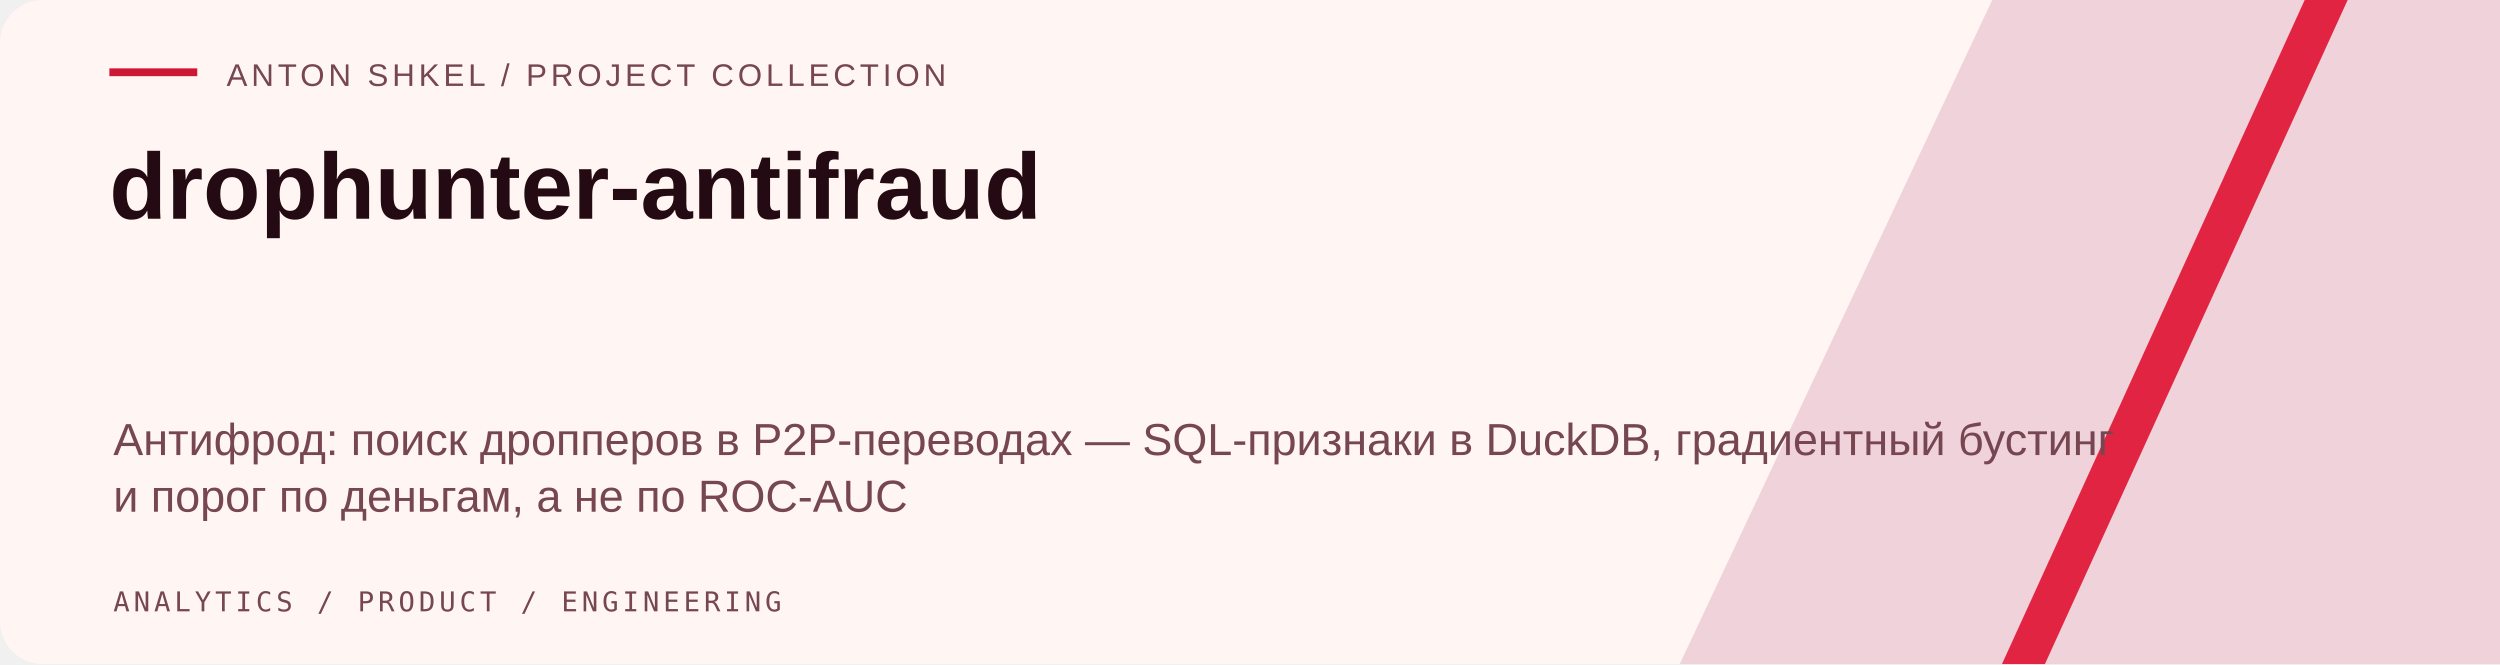
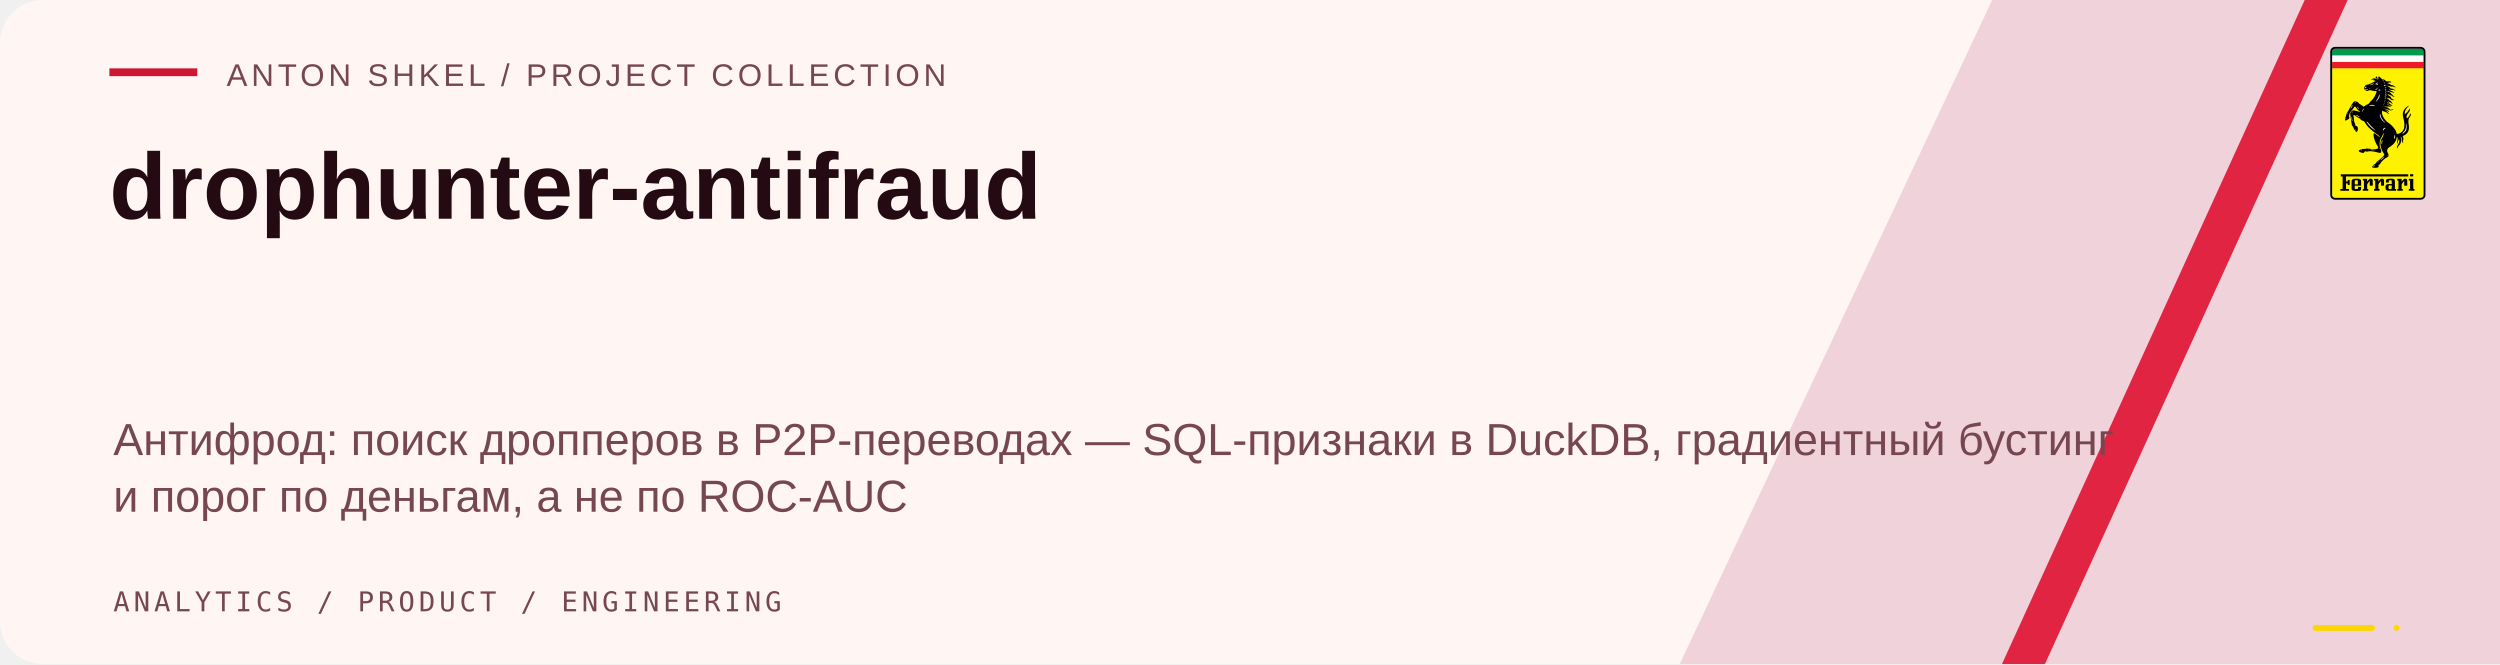
<svg xmlns="http://www.w3.org/2000/svg" width="1280" height="340" viewBox="0 0 1280 340" role="img" aria-label="drophunter-antifraud">
  <rect width="1280" height="340" rx="22" fill="#fff6f4" />
  <path d="M1020 0h260v340H860z" fill="#f0d3da" />
  <path d="M1180 0h22l-155 340h-22z" fill="#e22443" />
  <rect x="56" y="35" width="45" height="4" fill="#ce1733" />
  <text x="116" y="44" fill="#764651" font-family="Segoe UI,Arial,sans-serif" font-size="16" letter-spacing="2">ANTON SHKEL / PROJECT COLLECTION</text>
  <g font-family="Segoe UI,Arial,sans-serif">
    <text x="56" y="112" font-size="48" font-weight="700" fill="#240a12">drophunter-antifraud</text>
    <text x="58" y="233" font-size="23" fill="#764651">Антифрод: поиск дропперов в P2P-переводах — SQL-признаки в DuckDB, градиентный бустинг</text>
    <text x="58" y="262" font-size="23" fill="#764651">и порог по деньгам, а не по ROC-AUC</text>
  </g>
  <text x="58" y="313" font-family="Consolas,monospace" fill="#764651" font-size="14" letter-spacing="2">ANALYTICS / PRODUCT / ENGINEERING</text>
+   <g id="tifoso-badge">
+     <g transform="translate(1193 24) scale(0.1424419)">
+       <path fill="none" clip-rule="evenodd" d="M0 574.034V0l349.46.369v573.665" />
+       <path d="M325.738 0c9.509 0 17.198 7.607 17.198 17.015V532.42c0 9.4-7.689 17.015-17.198 17.015H17.753c-9.5 0-17.191-7.614-17.191-17.015V17.015C.562 7.607 8.253 0 17.753 0h307.985" fill="#FFF" />
+       <path d="M7.246 76.404h329.229V531.39c0 3.784-.646 6.123-3.198 8.661-2.77 2.753-5.2 3-9.586 3l-306.615.03c-2.416 0-4.269-.77-6.269-2.461-2.477-2.123-3.561-4.769-3.561-7.569V76.404" fill="#FFF200" />
+       <path fill="#ED1C24" d="M7.246 53.513h329.229v23.375H7.246z" />
+       <path fill="#FFF" d="M7.246 30.091h329.229v23.376H7.246z" />
+       <path d="M16.553 6.315h310.4c4.971 0 9.555 4.792 9.555 9.469v14.922H7.246l.03-13.123v-1.092c0-5.291 4.077-9.653 9.277-10.176" fill="#009A4E" />
+       <path d="M325.738 0c9.509 0 17.198 7.607 17.198 17.015V532.42c0 9.4-7.689 17.015-17.198 17.015H17.753c-9.5 0-17.191-7.614-17.191-17.015V17.015C.562 7.607 8.253 0 17.753 0h307.985m0 6.792H17.753c-5.708 0-10.322 4.584-10.322 10.223V532.42c0 5.646 4.615 10.199 10.322 10.199h307.985c5.709 0 10.323-4.553 10.323-10.199V17.015c0-5.638-4.614-10.223-10.323-10.223z" />
+       <path d="M165.692 105.28s-.208 1.984-.661 3.146c-.446 1.076-1.608 1.8-1.531 2.522.077.708.831 1.562 2 2.153 1.146.6 1.607 1.062 2.784 1.362 1.092.27 2.477 1.069 2.869.154.393-.931-.199-2.062-.861-3.146-1.154-1.892-1.738-2.354-3.438-4.954-.362-.56-.646-1.161-1.162-1.237" />
+       <path d="M157.069 309.693c.115-.339 2.838 1.385 4.253 2.216 2.977 1.784 4.315 2.845 6.946 4.814 2.085 1.585 3.092 2.4 5.185 4.2 2.568 2.215 3.953 4.107 4.646 3.677 1-1.2-1.638-4.708-3.97-6.614-2.268-1.878-4.614-3.4-6.422-4.585-2.331-1.555-2.539-1.908-6.023-4.247-3.746-2.507-6.976-5.66-6.976-5.66l-3.639-2.861-5.699-4.808-6.338-5.838-4.784-5.331s-3.723-4.553-4.315-5.431c-.6-.869-2.354-3.685-3.799-6.068-1.293-2.139-3.8-5.461-4.031-5.746-1.354-1.639-4.446-.977-8.039-3.092-4.361-2.577-5.415-4.931-5.415-4.931s-.162-.345-.331-.53c-.162-.193-.492-.431-.492-.431l-2.285-1.592-1.308-.862s-.992-.823-2.238-1.354c-1.254-.554-4.046-2.177-4.046-2.177l-4.992-3.184s-1.954-1.569-2.6-2.092c-.661-.5-1.892-1.215-1.892-1.215s-.785-.393-1.023-.408c-.238-.016-1.276-.108-1.276-.108s-.962-.254-1.939.893c-.977 1.154-.738.538.854 7.03.63 2.553.569 11.561 1.246 14.306.861 3.523 3.338 8.077 3.592 8.615.247.531.423 2.5.423 2.5s-.107 1.593.062 2.601c.754 4.653 7.561 1.591 9.062 7.976 1.477 6.3-.885 12.584-.885 12.584s-1.462 3.124-3.531 3.615c-2.061.478-5.261-4.091-7.576-7.791-2.284-3.639-4.153-8.408-4.753-9.923-.6-1.516-.916-1.847-1.608-2.946-1.023-1.639-1.846-1.338-2.992-3.923-1.154-2.584-.131-3.623-.646-5.876-.3-1.246-.569-1.385-.961-3.17-.377-1.776-.885-7.43-.885-7.43l-.723-5.261s-.254-2.4-.584-3.908c-1.146-5.261-1.546-10.353-1.546-10.353l-.215-2.092-.077-2.161s-.069-1.039.185-2.108c.254-1.068.77-1.953.77-1.953s1.062-1.777 1.246-2.223c.177-.423 2.346-2.946 2.346-2.946s1.138-.946 2.992-2.077c1.862-1.131 3.531-1.054 3.531-1.054s.492-.046 3.785.362c3.292.407 10.061 2.207 11.769 2.646 1.684.455 3.7 1.162 5.007 1.892 3.761 2.046 4.9 1.178 1.908-1.168-2.016-1.577-2.584-2.285-4.208-3.761-1.37-1.262-2.446-2.101-3.469-3.262-1.023-1.185-3.938-5.484-3.938-5.484l-1.823-2.692s-.977-1.107-1.139-1.185a13.378 13.378 0 01-.646-.469s-1.207.061-2.454-.177c-1.261-.254-1.846 1.516-1.846 1.516s-2.708 5.053-5.461 8.146c-4.461 5.022-7.661 8.438-9.299 11.114-2.3 3.708-1.792 7.77-2.977 9.646-.692 1.1-1.069 1.262-1.446 2.223-1.154 2.916 3.038 4.515 2.077 7.745-1.531 5.124-13.53 10.192-15.123 9.346-1.654-.869-.3-7.799.254-10.038.569-2.253 2.253-5.576 2.408-5.745.146-.162.554-.947.676-1.608.131-.661.177-2.161.254-2.992.077-.839.423-2.161.423-2.161s.046-.285 1.107-2.584c1.069-2.315 4.977-7.7 7.777-12.838 1.846-3.354 2.615-5.384 4.461-8.746 1.7-3.084 4.615-7.792 4.615-7.792s1.23-2.4 1.807-3.292c.585-.916 1.815-2.646 2.969-4.354 1.162-1.7 1.446-2.977 2.961-4.377 1.254-1.169 2.108-1.792 3.746-2.315 2.438-.808 4.108-.376 6.6.316 2.584.707 4.361 1.892 6.054 3.292a24.232 24.232 0 012.938 2.977l.823 1.215.507.3 1.57 1.008 3.592 2.376s8.523 5.8 9 6.115c.454.3 1.984 1.554 2.284 1.654.316.092 2.585-2.37 7.039-5.438 5.153-3.577 6.976-3.308 8.685-4.238 1.684-.931 2.376-1.7 3.7-3.023 2-2 2.015-3.069 4.284-5.861 2.285-2.784 4.423-4.346 4.423-4.346s.315-.315 4.385-4.915c4.061-4.584 5.861-8.054 5.861-8.054l2.231-4.469s3.23-6.945 4.269-9.692c1.046-2.753 1.046-3.669 1.046-3.669s.153-.723-.631-2.123c-.808-1.393-1.639-.762-3.185-.446-2.961.631-4.761-.139-7.753-.661-2.738-.455-4.169-1.277-6.915-1.731-2.784-.469-4.407-.93-7.2-.661-.423.046-1.276.223-1.685.361-1.577.523-2.015.646-3.184 1.323-1.354.631-2.246.831-3.746.869-1.039.031-1.669.062-2.63-.315-.662-.254-1.039-.446-1.562-.915a3.658 3.658 0 01-.723-.839c-.03-.292-.123-.277.162-.753.277-.485.623-.57.623-.57l1.277-.315s1.8-.469 1.969-.516c.162-.046 1.877-.6 2.63-.838.762-.238 1.593-.677 1.593-.677s.461-.738.284-1.161c-.223-.478-1.246-.523-1.246-.523s-1.431.523-1.592.569c-.154.031-2.439.753-2.439.753s-1.792.393-3.184.723c-1.4.315-3.4.477-3.4.477l-.6-.162s-.677-.454-.784-.93c-.1-.423-.162-.739-.239-1.223-.3-1.77-.661-2.839-.238-4.584.162-.731.331-1.139.646-1.815.269-.562.446-.885.792-1.416l1.101-1.8 2.077-3.069c.715-.723 1.185-1.084 2.084-1.592 1.323-.738 2.092-.946 3.746-1.131 1.623-.177 1.846-.161 4.146-.677 2.315-.523 3.954-1.438 3.954-1.438s5.531-2.031 8.899-3.685c3.53-1.73 5.069-3.577 8.723-5.007 1.546-.6 2.446-.885 4.038-1.292.2-.131.3-.254.362-.493.154-.577-.738-.846-1.354-.785-.554.046-1.815.631-2.1 0-.216-.484 1.153-.769 1.153-.769s.646-.3.662-.661c.016-.554-.93-.193-1.354-.239-2.146-.239-2.315-.631-3.8-.992-1.746-.438-2.691-.977-4.507-1.054-1.6-.062-3.1.277-4.107.515-.992.254-1.023-.723-.631-.915 2.808-1.308 2.869-1.416 4.854-1.508 1.084-.046 2.6.185 2.769.269.162.092 2.331-.015 2.885-.584.569-.554-1.777-.523-2.885-.962-1.022-.407-2.584-.522-2.553-1.2.054-.677.808-.3 1.346-.438.676-.162 1.069-.146 1.761-.238 1.247-.169 1.354-.285 3.2-.438 1.823-.177 4.454.6 4.454.6s2.761 1.224 4.115 1.87c1.354.63 2.992.961 2.992.961s1.922.269 3.385-.646c1.484-.908.646-1.508.13-2.346-.508-.785-1.153-1.923-.208-4.077.839-1.877 1.277-4.069 1.516-4.269.301-.238 1.462 1.446 2.215 2.139 2.7 2.523 6.27 3.769 9.639 9.045.262.423 1.508-.254 5.415.346s7.323 4.784 8.185 5.785c.893 1.007 2.046.953 2.046.953l1.877.254 6.814.115s3.093-.554 4.877.124c1.246.469 5.4 3.246 3.508 4.299-1.323.739-2.569-.884-3.769-.961-1.416-.092-2.031.177-3.293.492-2.646.662-8.322 2.377-6.261 3.069.153.061.446.107.446.107l1.015.177s2.493.569 4 1.161c2.276.9 3.354 1.893 5.446 3.123 1.199.692 1.723 1.385 3.03 1.777 1.2.347 1.969 0 3.2.208 1.615.285 2.522.616 4 1.323 2.199 1.054 2.999 2.331 4.969 3.746.984.715 1.814.823 2.553 1.785.17.215.309.331.386.584.262.877-1.447.361-2.354.216-1-.169-1.415-.662-2.338-1.085-1.369-.646-2.016-1.354-3.508-1.623-1.077-.208-1.723-.046-2.83.015-1.077.046-1.646.208-2.724.223-1.83.031-2.861-.13-4.661-.508-2.016-.422-3.016-1.207-5.015-1.623-2.262-.469-6.261-2.407-5.877-.469.2.931 2.323 1.715 2.323 1.715s1.461.785 2.846 1.4c1.385.6 2.153 1.516 2.153 1.516l.954.708s.984 1.354 2.277 2.884c1.261 1.508 3.507 1.461 3.507 1.461s1.354 0 4.276.6c2.908.6 5.908 2.399 5.908 2.399s2.261 1.554 3.584 3.116c1.308 1.562.554 2.346.385 2.507-.153.169-.093.092-.277.169-.153.077-1.784-1.969-1.784-1.969l-1.169-.992s-1.139-.8-2.615-1.277c-1.477-.469-1.97-.154-1.97-.154s-3.138.877-5.876.8c-2.708-.077-4.123-1.162-4.123-1.162l-1.723-1.154s-2.585-2.423-2.678-1.276c-.062.777 1.139 1.638 1.139 1.638s.831.838 1.385 1.37c1.046 1.03 1.478 1.546 2.677 2.614 1.2 1.078 1.938 1.078 1.938 1.078s.646.153.892.2c.247.046.678.162.678.162s.4.154 2.276.916c1.861.753 3.877 2.392 3.877 2.392s.185.154.462.208c.276.031.83.308.984.354.169.038.646.038 1.723.192 1.093.162.677.854.677.854l-.185.261-.893.6s-1.153.331-1.938.369c-.8.046-1.938-.399-1.938-.399l-2.416-.908s-2.445-.646-2.969-.731c-.523-.077-2.707-.515-3.076-.592-.354-.084-1.446-.477-1.738-.646-.293-.161-.831-.269-2.154-.915-1.308-.646-1.831-1.392-3.461-1.908-1.646-.523-2.646-.63-3.877.224-2.123 1.461 3.199 1.7 5.846 3.022 3.908 1.923 6.107 3.338 7.03 5.416.938 2.084 1.877 2.838 1.877 2.838s2.754 1.385 3.984 2.838c.677.784.77 1.431 1.446 2.215 1.507 1.769 4.431 1.669 5.016 3.169.554 1.399-2.37.769-3.893.63-2.738-.269-3.4-2.777-5.954-3.784-1.445-.577-2.368-.577-3.846-1.084-2.692-.885-3.953-2.046-6.646-2.884-1.631-.5-4.585-2.646-4.215-.993.061.4.307.708.414.947.139.238.816 1.115.816 1.115s.907 1.2 1.322 1.516c.385.331 2.123 1.638 4.615 2.992 2.462 1.354 4.615 3.954 4.615 3.954s.739 1.062 1.093 1.801c.369.831.107 1.084.692 2.238.538 1.146.8 1.369 1.538 2.077 1.815 1.746 3.723 1.399 6.03 2.346.631.269.677.361 1.354 1.084.677.715-.124 1.022-.124 1.022s-2.568.662-4.23.523c-2.153-.169-3.123-.831-5.215-1.877-2.123-1.038-3.23-2.907-3.445-3.022-.185-.124-.708-.677-1.108-.962-.399-.284-1.431-.5-2.354-.754-.938-.253-1.462-.3-2.399-.554-1.277-.362-2.601-.923-3.201-1.115-.6-.208-1.969-.454-2.969.138-2 1.185 3.107 1.984 4.692 3.685.815.854 1.153 1.454 1.923 2.354.585.692.831 1.177 1.555 1.715.491.361 1.399.753 1.399.753s1.23.57 3.03 1.562c1.8.992 3.907 3.799 3.907 3.799l1.277 1.954.754 1.115.2.516.276.63s.924 1.2 1.6 1.592c.678.408.554.762.554.762s-.076.247-.554.516c-.461.285-.723.046-1.399-.154-.677-.192-1.123-.838-1.707-1.308-.616-.492-1.262-1.684-2.354-2.361-.969-.584-2.23-.792-2.723-.946-.477-.176-1.677-.93-2.154-1.138-.461-.185-1.707-.754-1.707-.754s-2.399-1.338-3.724-1.699c-1.322-.37-.477.438-.477.438s1.186 1.846 2.323 2.584c1.478.977 3.554 1.839 2.877 2.63-.462.516-1.077.331-1.754.254-1.107-.13-2.446-1.454-2.446-1.454s-.553-.361-3.03-1.146c-2.462-.808-1.554.546-.985 1.277a4.735 4.735 0 001.309 1.115l1.677.754.769.238s.678.123 2.908.646c2.23.508 3.462 1.593 3.462 1.593s1.199 1.115 2.86 2.346c1.692 1.246 3.354 1.562 4.277 1.685.923.115.892.761.892.761s.123.593.063.785a.453.453 0 01-.432.362c-.185 0-.276.077-.522.208-.246.123-1.2.277-1.2.277s-2.492-.077-4.461-.562c-1.938-.477-3.662-1.831-3.847-1.907-.153-.077-1.969-1.084-3.23-1.484-1.215-.408-3.169-.231-3.385-.154-.199.077-.877.185-2.03.523-1.169.308.292.753.292.753l.831.077 1.984.154s2.062.238 3.8.884c1.738.631 2.877 1.908 4.031 3.077a13.966 13.966 0 002.431 1.9l.923.6.477.361.123.315s-.046.162-.123.361c-.077.208-.369.361-.369.361s-.431-.077-.615-.077c-.216 0-1.523-.692-2.492-1.115-1-.438-1.508-.854-2.585-1.116-.923-.223-2.153-.323-2.431-.238-.276.077-2.308.362-3.877.469-1.568.123-2.923.146-4.769-.077-2.63-.315-6.122-2.393-6.569-1.815-.907 1.215 1.862 1.561 3.216 2.338 1.846 1.069 5.046 2.031 5.046 2.031s2.338.515 3.707 1.161c3 1.393 3.908 3.454 6.323 5.623 1.323 1.215 2.4 1.738 4.184 2 1.539.224 1.508.039 3.938-.438 2.446-.484 3.924-2.8 4.631-1.953.139.162.077.315.046.554-.046.238-.245.677-.245.677s-.277.392-.708.838c-.446.438-2.123 1.354-3 1.715-.877.362-3.03.962-5.738.877-2.708-.077-6.522-2.154-6.522-2.154l-2.738-1.154s-1.262-.592-2.123-.915c-2.277-.862-3.723-.785-6.062-1.4-1.446-.392-2.399-.8-3.707-1.069-1.323-.284-.569.239-.446.423.615.838 1.445 1.107 2.492 1.592 1.385.677 2.354.539 3.769 1.139 1.585.639 2.97 1.539 3.847 2.108.861.554 1.508 1.185 2.354 2.062l2.907 2.492s.677.554.754.785c.076.239.399.838.246 1.8-.17.962-.954.285-.954.285l-.769-.492-.77-.708-1.216-1.007s-1.045-.947-2.846-1.862c-1.784-.931-3.938-1.162-3.938-1.162s-1.908-.284-1.846.316c.092.592.521.646 2.029 1.038 1.523.393 2.523 1.162 2.523 1.162s1.555 1.154 2.677 2.43c1.107 1.278 1.431 2.516 1.431 2.516s.569 1.046 2 2.43c1.431 1.4 2.185.915 2.107 1.593-.077.677-.708.8-.708.8s-.369-.032-.522-.032c-.154 0-.523-.207-.923-.361s-1.908-1.2-1.908-1.2-2.368-1.922-2.63-2.107a408.68 408.68 0 01-2.523-1.877s-1.323-.846-2.262-1.323a28.107 28.107 0 00-2.969-1.2c-.707-.231-2.031-.308-2.031-.308s-1.584-.238-2.553-.6c-1.523-.585-3.293-2.208-3.492-2.285-.216-.084-1.631-.569-1.908-.523-.276.031-.923 2.708-1.076 4.254-.646 6.477 1.076 10.776 3.753 16.715 3.861 8.63 14.614 19.36 14.614 19.36s2.708 1.531 3.847 2.446c3.215 2.516 8.538 6.077 13.261 10.784 4.03 4.038 9.385 11.199 9.385 11.199s3.106 4.323 4.553 7.384c1.754 3.754 3.17 9.478 3.17 9.478s.123.984.215 1.2c.123.199.399.461.585.461l1.876.062c.185 0 2.323-.153 3.739-.508 1.4-.354 4.723-1.877 6.938-3.03 2.184-1.17 4.815-3.385 4.815-3.385s.507-.431 3.062-3.292c2.585-2.861 4.246-7.153 4.876-8.776.616-1.607 1.124-4.707 1.493-10 .399-5.314-.323-10.915-.323-10.915s-.969-7.815-1.555-10.477c-.584-2.645-1.999-6.984-1.999-6.984s-.984-3.86-1.292-6.298c-.324-2.439-.369-6.408-.369-6.408s0-2.43.783-6.922c.816-4.469 3.555-8.977 3.555-8.977s.769-1.516 3.724-5.054c3.03-3.623 3.998-4.192 6.983-6.354 2.37-1.7 5.43-4.438 6.432-3.792 1.107.692-1.079 2.077-1.817 2.8-1.861 1.846-5.337 5.107-8.153 10.022-2.461 4.254-3.384 7.069-3.998 9.846-.617 2.77-.354 5.815-.277 6.854.093 1.039.661.662.661.662s5.984-4.808 9.23-8.446c3.523-3.938 6.661-10.946 7.891-11.007.831-.054 1.216 1.823 1.016 2.692-.768 3.638-1.029 4.092-2.216 6.507-1.353 2.769-2.613 4-4.491 6.554-1.97 2.677-2.938 3.7-4.522 7.245-2.291 5.1-.954 9.039-.954 9.039s.277 2.392 1.353 2.361c1.802-.062 5.754-5.054 8.339-9.139 1.909-2.992 2.6-6.453 3.847-8.269 1.138-1.607 2.139 2.616 1.646 5.108-.57 2.961-2.031 5.623-5.246 9.815-3.138 4.091-3.046 7.984-3.046 7.984s-.323 1.777-.585 5.654c-.245 3.86.862 9.723.862 9.723s.983 4.899 1.185 8.614c.185 3.738.061 12.223-3.432 18.83-1.384 2.646-4.354 6.308-4.354 6.308s-2.292 2.354-4.169 3.722c-1.878 1.37-6.385 3.509-6.385 3.509s-3.122 1.076-3.553 1.169c-.462.123-.738.507-.738.507s.276.601.399.847c.107.247.984 2.399.984 2.399s.938 3.046 1.292 5.462c.354 2.415-.062 2.969-.399 4.815-.339 1.77-1.107.953-1.308 4.43-.169 3.078 1.216 4.615.969 8.062-.106 1.508-1.815-1.907-2.646-3.353-1.754-3.14-1.339-7.97-1.369-9.169-.047-1.2-.14-2.524-.585-4.031-.538-1.97-1.354-3.492-2.261-4.692-.924-1.185-1.893-1.861-2.216-1.738-.323.108-.354.738-.354 1.046-.016.339.63 1.477.769 1.724.169.23 1.323 2.338 1.323 2.338s.507 1.631.707 4.801c.201 3.138-.769 7.045-.769 7.045s-1.262 4.385-2.584 6.97c-1.479 2.845-4.754 6.722-4.754 6.722s-2.354 2.154-4.124 5.692c-1.737 3.538-.245 5.077-.892 5.538-.677.446-2.062-2.046-2.431-3.723-.354-1.569-.185-2.308.462-4.062.6-1.692 2.016-4.139 2.016-4.139l2.107-3.584s2.554-4.861 3.354-8.4c.8-3.507-.123-7.414-.123-7.414s-.107-1.292-.984-1.231c-.893.046-1.507.816-1.877 1.754-.724 1.938.308 1.585-.801 4.815-.86 2.538-1.107 2.2-1.569 3.707-.554 1.8-.846 3.646-.814 4.77.046 1.107-.569.646-.569.646s-1.077-2.001-1.077-4.492c0-1.354.062-2.123.216-3.478.246-2.169 1.138-5.491 1.138-5.491s.954-3.277.754-6.262c-.229-3.015-1.276-3.568-1.276-3.568s-.276-.4-1.446-.339c-1.153.093-1.092 2.169-1.092 2.169s-.354 2.97-.815 4.815c-1.277 5.092-2.984 7.769-6 12.061-2.738 3.877-6.445 7.293-8.308 8.893-1.846 1.631-7.538 5.769-7.538 5.769l-6.676 4.445s-2.646 2.585-3.847 5.662c-1.23 3.062-1.169 5.461-.462 8.276.709 2.831 1.724 4.123 2.262 4.922.523.771 1.555 2.154 1.893 3.786.215.999.062 1.599.123 2.614.063.893.185 1.385.154 2.293-.031 1.415.23 2.414-.585 3.568-.585.877-2.185 1.646-2.185 1.646s-1.814.799-2.893 1.461c-11.354 6.846-15.383 11.292-21.783 18.922-2.031 2.446-.538 2.293-2.707 5.185-1.316 1.724-4.354 1.724-5.454 3.784-1.53 2.815 3.446 5.585-2.3 8.062-7.407 3.2-20.153.907-20.407-.092-.692-2.739 2.492-5.907 3.623-7.169 5.184-5.662 9.815-5.801 11.515-10.492.369-1 .223-1.861 4.353-4.923 2.9-2.139 14.484-10.861 19.546-16.676 1.738-2 3.23-3.322 3.984-5.477.77-2.186-.754-3.554-.754-3.554l-2.077-3.385-3.984-7.123s-1.676-3.784-2.584-5.969c-.938-2.185-2.677-8.062-2.677-8.062s-1.276-5.291-1.493-8.738c-.384-6.184.462-9.783 2.094-15.783 2.107-7.784 6.891-11.046 8.799-18.769.555-2.245.677-6.092-.462-5.907-1.077.2-1.169 3.23-1.999 5.262-3.077 7.661-7.139 11.015-9.369 18.952-1.492 5.369-2.107 8.555-2.093 14.123.017 3.184-.107 2.6.708 8.123.323 2.03.815 3.122 1.416 5.106.43 1.416 1.584 4.062 1.584 4.062s1.585 3.492 2.139 5.938c.168.847.385 1.322.322 2.169-.107 1.461.154 1.77-.553 3.092-.877 1.647-.34 2.616-3.139 3.23-2.492.523-7.584-1.138-7.584-1.138s-20.93-6.338-34.291-4.508c-2.646.354-4.069 1.323-6.73 1.277-2.423-.031-3.654-1.924-6.077-1.2-.492.139-.646.492-1.092.785-3.538 2.461-.831 6.553-10.153 4.43-5.723-1.308-12.653-4.814-11.454-7.015 1.607-2.923 3.761-3.4 8.285-5.262 4.838-1.969 12.099-1.415 13.53-1.507 1.746-.139 4.254-1.354 7.376-1.431 5.4-.093 6.361.554 6.361.554l9.168.814 17.546.217s3.138-.231 4.384-.478c1.262-.247 2.254-2.723 2.945-3.908.678-1.168-.03-2.892-.03-2.892l-.522-.815-1.67-2.692-3.084-5.2-3.423-6.83s-2.238-4.753-3.43-7.876c-1.185-3.108-1.877-4.862-2.662-8.076-.823-3.309-1.331-5.985-1.438-8.646-.13-3.82-.384-6.789.685-9.912" />
+       <path d="M270.971 303.355c3.691-4.738 4.047-9.139 4.261-15.338.169-4.507-1.537-11.453-1.537-11.453l-.232-.508s-.646-.839-1.044.269c.061.978.185 1.762.185 1.762l.214 8.946s-.277 4.507-1.814 9.153c-2.585 7.846-9.446 11.338-10.445 14.169-1.711 4.691 5.997-1.293 10.412-7m-38.705 14.477s-1.508.431-1.539 1.922c-.03 1.493.369 2.785.323 4.585-.03 2.293-2.138 4.938-.784 5.8 2.323 1.477 4.322-8.923 3.615-10.461-.708-1.54-1.4-1.863-1.615-1.846m-26.06 72.103s-.432-.23-1.277.093c-.83.322-.77 1.185-.77 1.185s-.169.923.508 1.016c.678.123 1.785-1.539 1.785-1.724 0-.185-.246-.57-.246-.57m-24.522 17.43s-.247.247-.031.415c.23.201.554-.046.554-.046s4.23-3.307 6.738-5.63c2.646-2.492 6.462-6.784 6.462-6.784s.261-.323-.031-.6c-.309-.277-1.031.153-1.631.43-.523.277-.831.569-1.23.893-.369.339-1.631 1.631-1.631 1.631l-3.262 3.169-2.062 1.938-1.999 1.907-.831.955s-.216.369-.276.461c-.063.107-.277.384-.277.384s-.309.293-.309.385c0 .077-.092.154-.092.247a1.438 1.438 0 01-.092.245m-7.315 4.801s-.454-.369-1.169-.016c-.723.385-1.492 1.368-1.555 1.477-.068.139-.461.662-.191 1.123.269.462 1.184-.216 1.322-.246.131 0 1.324-.953 1.324-.953s.692-.432.269-1.385m-14.007 14.183s-.6-1.107-1.385-.646c-.785.462-1.215.616-1.938 1.615-.123.169-.9 1.17-1.039 1.431-.138.247-.915 1.724.662 1.831 2.708.153.93-1.584 1.861-2.262.754-.522 2.169-.384 2.185-.938.015-.553-.346-1.031-.346-1.031m-47.998-56.675s-1.623.401-1.746.955c-.131.584.946 1.138 1.115 1.168.192.031.554.462 1.638-.277 1.069-.722 1.023-1.338 1.023-1.338s.631-.738-2.03-.508m26.399-.861s-.016-.6-1.162-.522c-1.169.062-1.415.276-1.446.461-.038.169.062.462 1.1.554 1.054.062 1.477-.001 1.508-.493m24.96.723c-2.1-.016-1.438.047-2.73.108-2.346.123-3.623.03-5.938-.124-3.247-.215-8.269-1.015-8.269-1.015s-.631-.153-.885.262c-.231.384.615 1.276 1.369 1.508 4.115 1.277 4.338 1.062 7.138 1.107 1.562.016 2.431-.139 3.985-.231 1.969-.152 2.884.154 5.03-.415.561-.139 1.1-1.184.3-1.2m14.061-4.169s-.423-.491-1.293-.061c-.86.415-1.384 1.353-1.384 1.353s-.407.646.462.555c.846-.123 1.607-.492 1.807-.615.223-.125.854-.709.408-1.232m-12.238-168.769s5.938-5.561 10.191-12.914c2.522-4.385 3.622-14.592 1.454-12.054-.978 1.162-2.162 6.454-4.039 10.376-2.677 5.584-8.392 13.492-8.392 13.492s-1.229 2.631.786 1.1m-23.737 14.131s-.631.492-.346 1.277c.3.8 1.508.2 1.508.2s2.746-1.038 5.623-1.146c2.884-.123 6.884.738 6.884.738s1.907.523 2.223.646c.315.131 1.354.631 1.531.692.154.069 1.146.554 1.7.054.554-.508-3.469-4.161-7.576-4.715-6.839-.931-11.33 2.015-11.33 2.015l-.217.239m-28.168 24.083c.484.416 2.769-3.938 4.676-6.692 1.4-2.015 3.955-5.384 3.955-5.384s1.153-1.546-.8-.684c-.792.354-2.961 2.007-4.492 5.046-1.293 2.584-3.847 7.306-3.339 7.714m-15.799-18.915s-.493 1.685 1.477 3.792c1.984 2.116 2.492 3.861 3.754 2.6.346-.346-1.231-3.192-2.031-3.984-.823-.785-1.408-1.431-1.408-1.431l-.515-.423-.662-.369-.377-.153s-.1-.093-.238-.032m-6.401-16.153s-2.138.4-2.661 1.438c-.531 1.039 2.461.408 2.461.408s1.984.107 2.031-.646c.046-.769-.253-.846-1.831-1.2m-33.975 56.305c-1.092-.315-1.276 1.832-1.423 2.523-.123.692.493 2.077.746 2.077.246-.016 1.115-1.369 1.161-2.03.047-.677.478-2.269-.484-2.57m35.284 41.937s-1.954-1.547-2.254-.931c-.292.615 1.608 3.33 1.608 3.33s.584.893 1.484.492c.884-.43.569-1.415.569-1.415s-.6-1.261-1.407-1.476m-14.73-45.352s-.5-.13-.677.469c-.185.6-.169 1.577-.3 2.761-.107.924.239 3.385.239 3.385s.192 1.954.584 3.116c.423 1.276 1.546 3.092 1.546 3.092s.423.931.946.885c.515-.054.392-.662.392-.662s-1.638-6.491-1.684-7.153c-.193-2.161-.193-4.792-.193-4.792l-.015-.393s-.016-.693-.838-.708m2.553-19.806s-.9-.169-1.73 1.561c-.838 1.754-.661 2.462-.585 2.539.062.077.723.062 1.785-1.561 1.054-1.608.815-2.224.815-2.224s-.062-.315-.285-.315m24.753 17.945s1.084 1.622-.992 1.246c-2.084-.377-6.461-3.831-8.246-4.761-1.762-.931-4.662-1.224-3.446-2.315.223-.185.284-.363.63-.377.362-.016 1.562.453 1.638.507.062.03 3.146 1.307 3.261 1.338.108.046 1.839.785 3.069 1.507 1.231.73 3.23 2.13 3.23 2.13l.856.725m57.697 49.675c.569 1.784-6.569-3.77-10.392-6.716-10.13-7.8-22.53-23.791-20.984-25.206 1.277-1.162 6.361 6.161 13.815 14.229 7.969 8.6 17.23 16.631 17.561 17.693m29.798-7.647c-2.215 2.361-2.999 5.385-1.723 7.646 1.246 2.199 1.631-3.216 3.016-4.808 1.2-1.393 1.938-1.169 3.907-2.569 3.354-2.361-2.399-3.276-5.2-.269m-12.676-50.474c-1.523-.246-1.477 2.069-1.262 3.708 1.016 7.337 4.309 12.991 8.707 18.314 2.678 3.246 10.016 9.03 10.861 8.1.309-.331-6.984-5.969-11.63-13.214-3.292-5.138-5.046-9.484-5.461-13.723-.045-.539.077-2.977-1.215-3.185M151.731 133.57c-3.308 1.792-9.046 3.37-9.046 3.37s-.262.569.477.508c4.916-.393 6.792-1.008 9.408-2.162 2.615-1.13 4.515-4.269 4.515-4.269s1.062-1.954-.907-.346c-.616.492-2.632 1.907-4.447 2.899m39.906-12.606s-1.123-.247-1.877.223c-.754.477-.539.854-.539.854s1.17.892 2 1.039c.831.123 2.615.9 2.555.3-.078-.615-1.077-1.715-1.432-2.015-.322-.317-.707-.401-.707-.401m-18.783 34.46c.191.392 3.545-.523 4.838-1.247 1.008-.569 1.407-2.477 1.407-2.477s.277-1.846-.153-1.131c-1.916 3.132-6.278 4.454-6.092 4.855m-.108-8.608c1.354-2.6-3.716 2.7-6.3 4.069-1.577.831-4.146 1.938-4.146 1.938s-.677.846.269.769c.946-.062 3.354.754 5.308-.754.462-.369 2.492-3.323 2.492-3.323s1.73-1.469 2.377-2.699m-.785 11.061c.107.423 5.791.284 7.215-.146 1.123-.308 1.738-2.292 1.738-2.292s.677-1.738.092-1.154c-2.576 2.631-9.144 3.169-9.045 3.592m-91.296 52.067s-.861-.315-1.93 1.292c-1.062 1.6-5.846 8.869-5 9.938 1.007 1.261 5.153-6.492 6.416-7.938 1.276-1.469.753-2.946.753-2.946s-.015-.331-.239-.346M184.883 341c-.523 2.415.092 7.354.924 8.322 2.03 2.446.784-3.83 1.076-6.031.246-2.045.492-2.753 1.508-4.938 1.815-3.938-2.445-2.492-3.508 2.647m-17.461-210.044s-1.576.046-2.807.723c-1.246.677-1.554 1.639-1.554 1.639s-.254.692-.084 1.069c.361.823 2.069-.423 3.261-.016.961.346 1.423.631 2.161 1.515.646.77 1.777 1.877 2.485 1.246.73-.615.462-2.192.462-2.192s-.839-2.569-1.938-3.292c-1.109-.738-1.986-.692-1.986-.692m-26.198 18.068s-.885.138-.677 1.215c.208 1.054.785.892.785.892s1.831-.785 1.723-1.884c-.131-1.108-1.831-.223-1.831-.223m-12.792-5.738s-.961.039-1.638 1.23a14.986 14.986 0 00-1.054 2.416s-.315 1.554.238 2.046c.562.484 1.177-1.007 1.984-1.592.484-.346.785-.5 1.285-.854.685-.47 1.8.13 1.723-1.254-.099-1.393-1.576-2.054-2.538-1.992m41.336-14.884s-2.176-.315-2.092.523c.077.784 1.178.315 1.885.631.692.315 1.154.438 1.707.946.408.361.361 1.069.862 1.084.692.016.554-.269.554-.269s-.631-1.877-1.453-2.407c-.816-.539-1.463-.508-1.463-.508m24.284 8.776c-.308 1.185-.493 1.592-.493 1.592s-.614 2.408 1.816 1.523c2.431-.893 1.169-.516 2.922-1.369 1.724-.846 1.693-.377 2.955-.315.43.015.707.03 1.354-.092.553-.124.322-.77-.908-1.101-1.322-.346-2.938-.269-4.814-.285-1.108-.014-2.509-1.137-2.832.047m1.077-8.899s-1.108-.254-1.877.223c-.754.469-.523.846-.523.846s1.154.916 2 1.039c.831.146 2.615.915 2.554.3-.093-.6-1.077-1.715-1.431-2.015-.353-.301-.723-.393-.723-.393m4.278 16.715s-1.186-.239-2.001.215c-.8.446-.585.808-.585.808s1.262.847 2.154.977c.893.123 2.8.846 2.723.269-.076-.569-1.154-1.623-1.508-1.907-.354-.286-.783-.362-.783-.362m.369 6.06s-1.263-.284-2.124.239c-.861.515-.601.931-.601.931s1.309.992 2.263 1.131c.938.146 2.969.977 2.876.315-.076-.661-1.215-1.861-1.615-2.184-.369-.34-.799-.432-.799-.432m.568 5.908s-1.369-.315-2.293.269c-.938.584-.646 1.054-.646 1.054s1.415 1.107 2.431 1.277c1.031.162 3.23 1.107 3.139.361-.093-.738-1.324-2.108-1.754-2.469-.4-.385-.877-.492-.877-.492m-.123 7.307s-1.369-.292-2.293.285c-.938.569-.676 1.038-.676 1.038s1.445 1.107 2.461 1.277c1.016.162 3.215 1.108 3.123.369-.107-.746-1.323-2.115-1.738-2.477-.431-.376-.877-.492-.877-.492m-1 14.246s-1.385-.3-2.308.285c-.923.577-.646 1.039-.646 1.039s1.415 1.115 2.431 1.277c1.031.154 3.231 1.115 3.139.361-.093-.738-1.322-2.1-1.754-2.477a2.2 2.2 0 00-.862-.485m.924-7.123s-1.57-.361-2.678.315c-1.062.661-.738 1.2-.738 1.2s1.646 1.292 2.83 1.477c1.17.192 3.724 1.277 3.631.431-.123-.869-1.539-2.446-2.03-2.869a2.635 2.635 0 00-1.015-.554m-1.601 13.569s-1.139-.27-1.907.215c-.77.477-.523.854-.523.854s1.169.931 2 1.054c.846.139 2.646.915 2.584.3-.092-.616-1.092-1.731-1.445-2.031-.339-.315-.709-.392-.709-.392m-1.077 6.168s-.923-.2-1.569.193c-.614.392-.431.707-.431.707s.969.754 1.662.869c.691.108 2.215.77 2.153.247-.062-.5-.923-1.431-1.2-1.685a1.616 1.616 0 00-.615-.331m-1.322 5.631s-.831-.192-1.416.169c-.554.346-.4.646-.4.646s.877.677 1.508.77c.631.115 1.984.692 1.924.238-.047-.454-.801-1.308-1.063-1.531-.262-.23-.553-.292-.553-.292m-1.324 4.615s-.861-.193-1.414.153c-.586.362-.416.646-.416.646s.877.692 1.508.785c.631.1 1.984.692 1.923.224-.046-.454-.8-1.292-1.077-1.516-.247-.23-.524-.292-.524-.292m-1.614 5.354s-.677-.162-1.154.123c-.462.3-.308.523-.308.523s.707.555 1.215.647c.508.076 1.615.554 1.555.168-.047-.361-.662-1.038-.862-1.23-.216-.185-.446-.231-.446-.231m-1.923 5.007s-.585-.139-.985.107c-.399.254-.276.461-.276.461s.615.469 1.046.531c.431.085 1.384.493 1.338.162-.03-.315-.569-.9-.738-1.054a1.13 1.13 0 00-.385-.207m-1.985 4.762s-.601-.131-1 .123c-.386.238-.247.438-.247.438s.585.477 1.031.554c.446.062 1.384.469 1.338.162-.03-.339-.569-.916-.738-1.077-.184-.155-.384-.2-.384-.2M60.52 240.72s-.992 1.922-.5 2.977c.485 1.062 1.823-1.685 1.823-1.685s1.384-2.739.823-3.238c-.569-.508-.899.907-2.146 1.946" fill="#FFF" />
+       <path d="M200.543 487.684v-3.737c0-8.493 4.293-10.154 16.831-10.215 11.538.061 15.614 1.507 15.614 8.83v28.26h4.261v6.369h-28.183c-5.938 0-9.814-4.077-9.814-9.092v-5.724c0-4.938 2.522-9.245 11.353-9.292h11.015v-8.6c0-4.492-.308-5.03-4.814-5.03h-.047c-5.399 0-5.753.708-5.753 5.03v3.2h-10.463m13.078 10.14c-2.215 0-3.523 1.784-3.523 3.999v5.461c0 2.201.939 3.954 3.523 3.985h3.969c2.185 0 3.97-.677 3.97-3.985l.03-9.46h-7.969zm-39.883-13.446V474.5h-15.722v5.877h4.192v30.429h-4.192v6.385h19.692v-6.385h-3.97V494.5c0-1.522 9.269-13.229 9.269-11.877v16.199H193.9v-18.229c0-4.169-2.724-6.86-7.693-6.86-5.908-.001-9.9 7.429-12.469 10.644m125.325 26.399V474.5h-16.046v5.877h4.493v30.399h-4.493v6.415h20.261v-6.415h-4.215m-165.777-26.399V474.5h-15.722v5.877h4.192v30.429h-4.192v6.385h19.676v-6.385h-3.954V494.5c0-1.522 9.261-13.229 9.261-11.877v16.199h10.884v-18.229c0-4.169-2.708-6.86-7.684-6.86-5.893-.001-9.892 7.429-12.461 10.644" />
+       <path d="M111.548 503.207h-11.03v3.2c0 4.339-.723 4.523-6.1 4.584h-.077c-6.162.031-5.815-.584-5.746-4.584v-7.585h22.952v-16.476c0-5.97-4.507-8.477-16.399-8.522h-1.707c-12.838.061-16.253 2.984-16.253 10.369v24.121c0 8.122 4.799 9.492 16.491 9.815h1.276c12.762-.293 16.592-1.17 16.592-8.754v-6.168m-22.828-20.246c0-2.245.677-3.354 3.246-3.385h4.838c2 0 3.115.893 3.115 2.492v12.354h-11.2v-11.461z" clip-rule="evenodd" fill-rule="evenodd" />
+       <path stroke-miterlimit="10" stroke-width=".74" stroke="#000" fill="none" d="M293.249 465.732v-7.723" />
+       <path d="M257.25 484.377V474.5h-15.738v5.877h4.185v30.429h-4.185v6.385h19.691v-6.385h-3.953V494.5c0-1.522 9.246-13.229 9.246-11.877v16.199h10.907v-18.229c0-4.169-2.74-6.86-7.725-6.86-5.875-.001-9.876 7.429-12.428 10.644" />
+       <path d="M63.435 496.438v-5.692h-6.13v20.076h10.622v6.369H36.783v-6.369h8.284v-45.09H38.56v-7.754h242.579v7.754H57.305v18.106h6.13v-5.353h7.054v17.953h-7.054" />
+       <path clip-rule="evenodd" fill-rule="evenodd" d="M287.339 457.701h11.568v7.631h-11.568z" />
+     </g>
+     <rect x="1184" y="320" width="32" height="3" rx="1.5" fill="#ffd700" />
+     <circle cx="1227" cy="321.5" r="1.5" fill="#ffd700" />
+   </g>
</svg>
